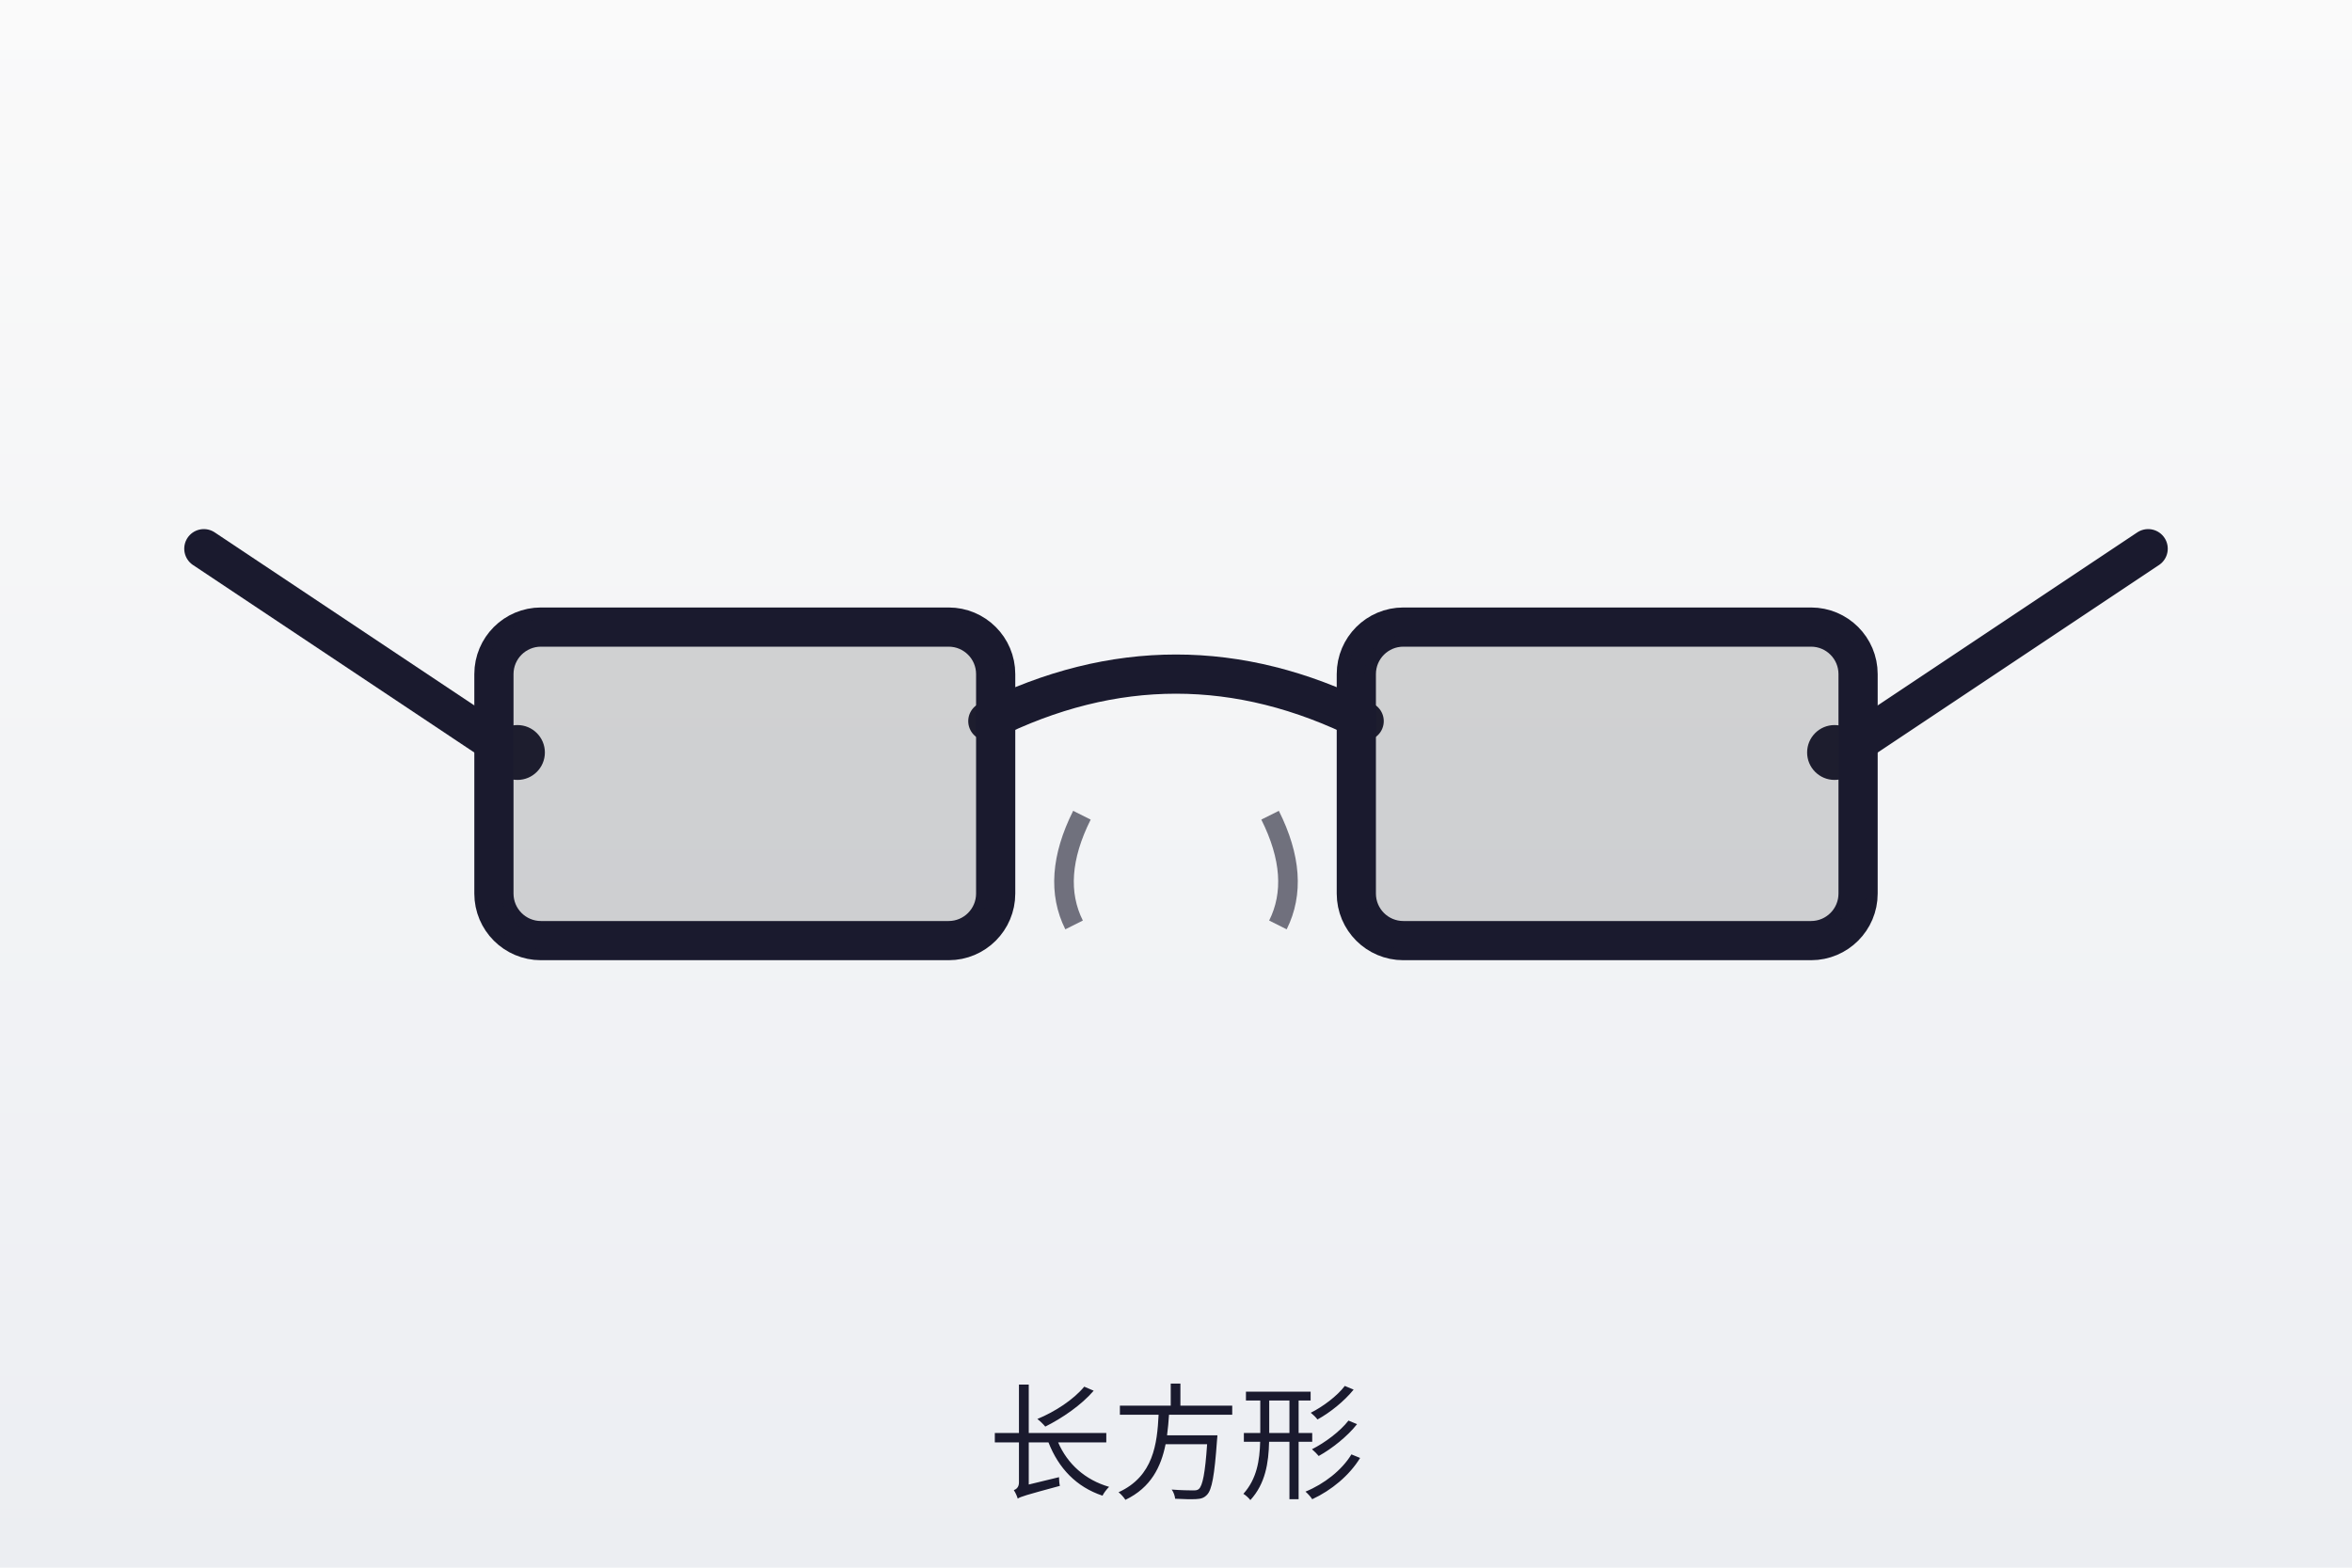
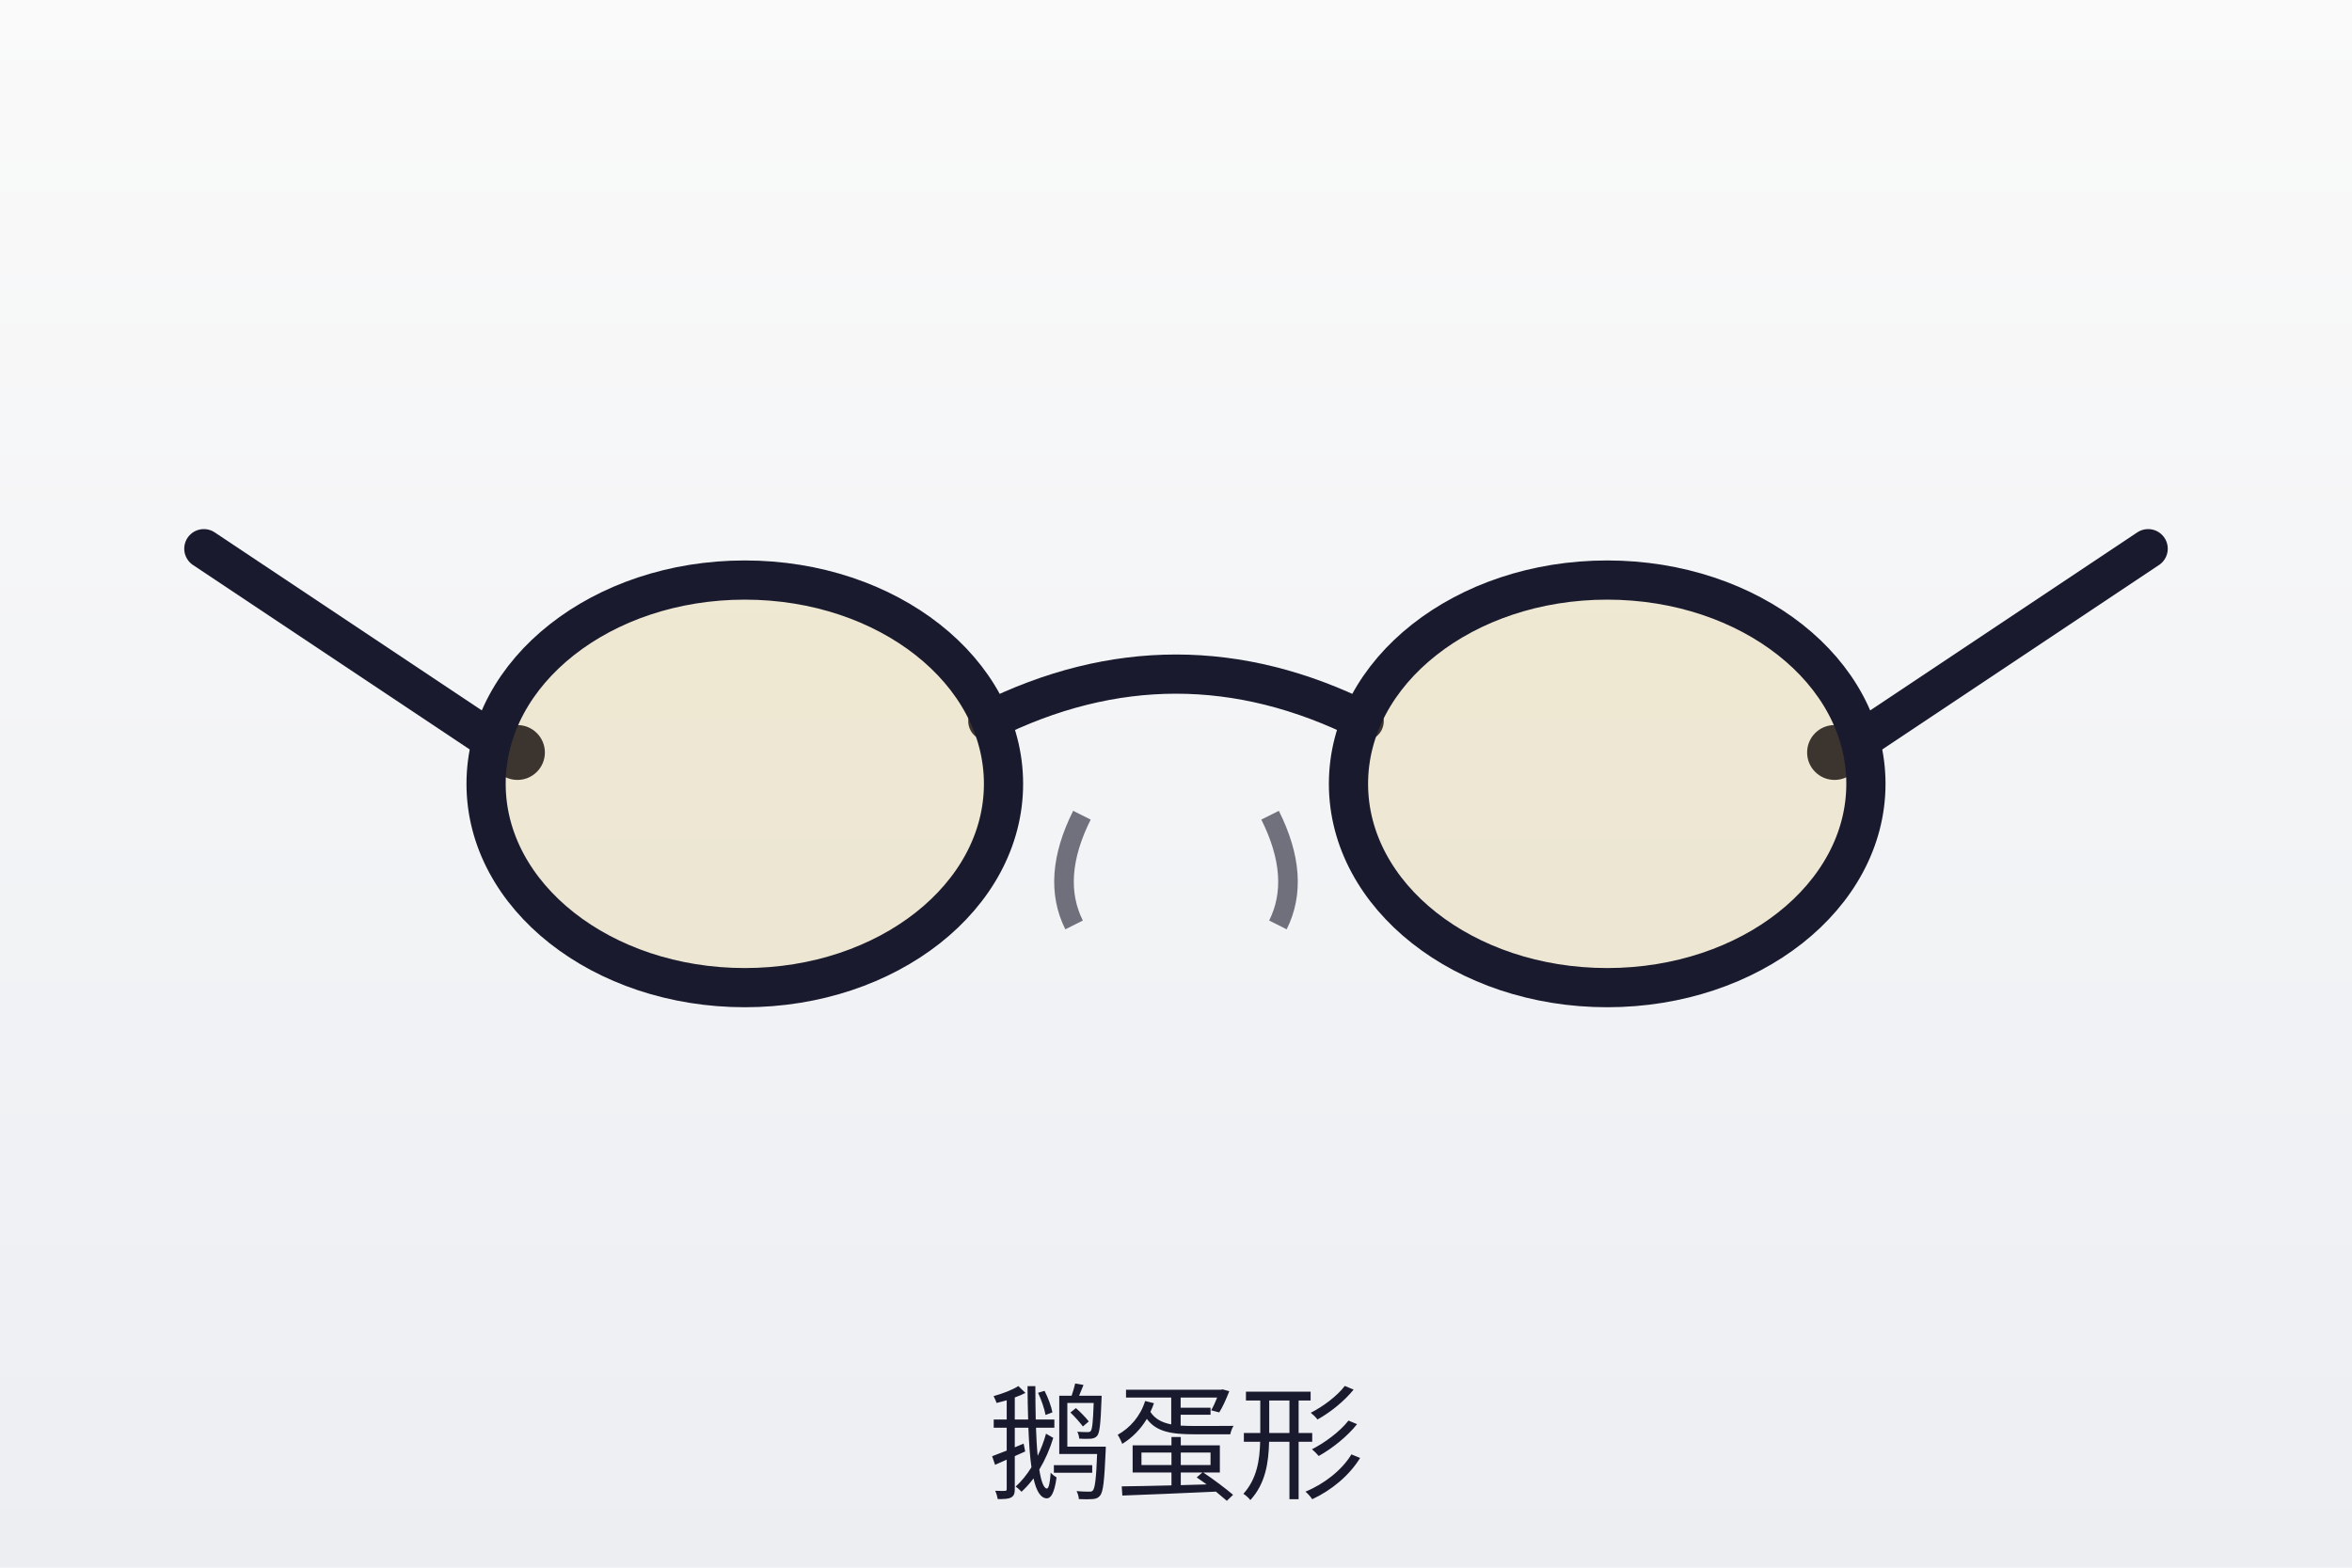
<svg xmlns="http://www.w3.org/2000/svg" width="300" height="200" viewBox="0 0 300 200">
  <defs>
    <linearGradient id="bg" x1="0" y1="0" x2="0" y2="1">
      <stop offset="0" stop-color="#fafafa" />
      <stop offset="1" stop-color="#eceef2" />
    </linearGradient>
  </defs>
  <rect width="300" height="200" fill="url(#bg)" />
  <path d="M 65 96 L 26 70" fill="none" stroke="#1a1a2e" stroke-width="5" stroke-linecap="round" />
  <path d="M 235 96 L 274 70" fill="none" stroke="#1a1a2e" stroke-width="5" stroke-linecap="round" />
  <circle cx="66" cy="96" r="3.5" fill="#1a1a2e" />
  <circle cx="234" cy="96" r="3.5" fill="#1a1a2e" />
  <path d="M 126 92 Q 150 80 174 92" fill="none" stroke="#1a1a2e" stroke-width="5" stroke-linecap="round" />
  <path d="M 138 104 q -4 8 -1 14" fill="none" stroke="#1a1a2e" stroke-width="2.5" stroke-opacity="0.6" />
  <path d="M 162 104 q 4 8 1 14" fill="none" stroke="#1a1a2e" stroke-width="2.5" stroke-opacity="0.6" />
-   <rect x="63" y="80" width="64" height="40" rx="6" fill="#2E2E2E" fill-opacity="0.18" stroke="#1a1a2e" stroke-width="5" stroke-linejoin="round" />
-   <rect x="63" y="80" width="64" height="40" rx="6" fill="none" stroke="#1a1a2e" stroke-width="2" stroke-opacity="0.35" />
-   <rect x="173" y="80" width="64" height="40" rx="6" fill="#2E2E2E" fill-opacity="0.18" stroke="#1a1a2e" stroke-width="5" stroke-linejoin="round" />
-   <rect x="173" y="80" width="64" height="40" rx="6" fill="none" stroke="#1a1a2e" stroke-width="2" stroke-opacity="0.35" />
-   <text x="150" y="190" text-anchor="middle" font-family="sans-serif" font-size="16" fill="#1a1a2e">长方形</text>
+   <ellipse cx="95" cy="100" rx="33" ry="26" fill="#D4AF37" fill-opacity="0.18" stroke="#1a1a2e" stroke-width="5" stroke-linejoin="round" />
+   <ellipse cx="95" cy="100" rx="33" ry="26" fill="none" stroke="#1a1a2e" stroke-width="2" stroke-opacity="0.35" />
+   <ellipse cx="205" cy="100" rx="33" ry="26" fill="#D4AF37" fill-opacity="0.18" stroke="#1a1a2e" stroke-width="5" stroke-linejoin="round" />
+   <ellipse cx="205" cy="100" rx="33" ry="26" fill="none" stroke="#1a1a2e" stroke-width="2" stroke-opacity="0.35" />
+   <text x="150" y="190" text-anchor="middle" font-family="sans-serif" font-size="16" fill="#1a1a2e">鹅蛋形</text>
</svg>
